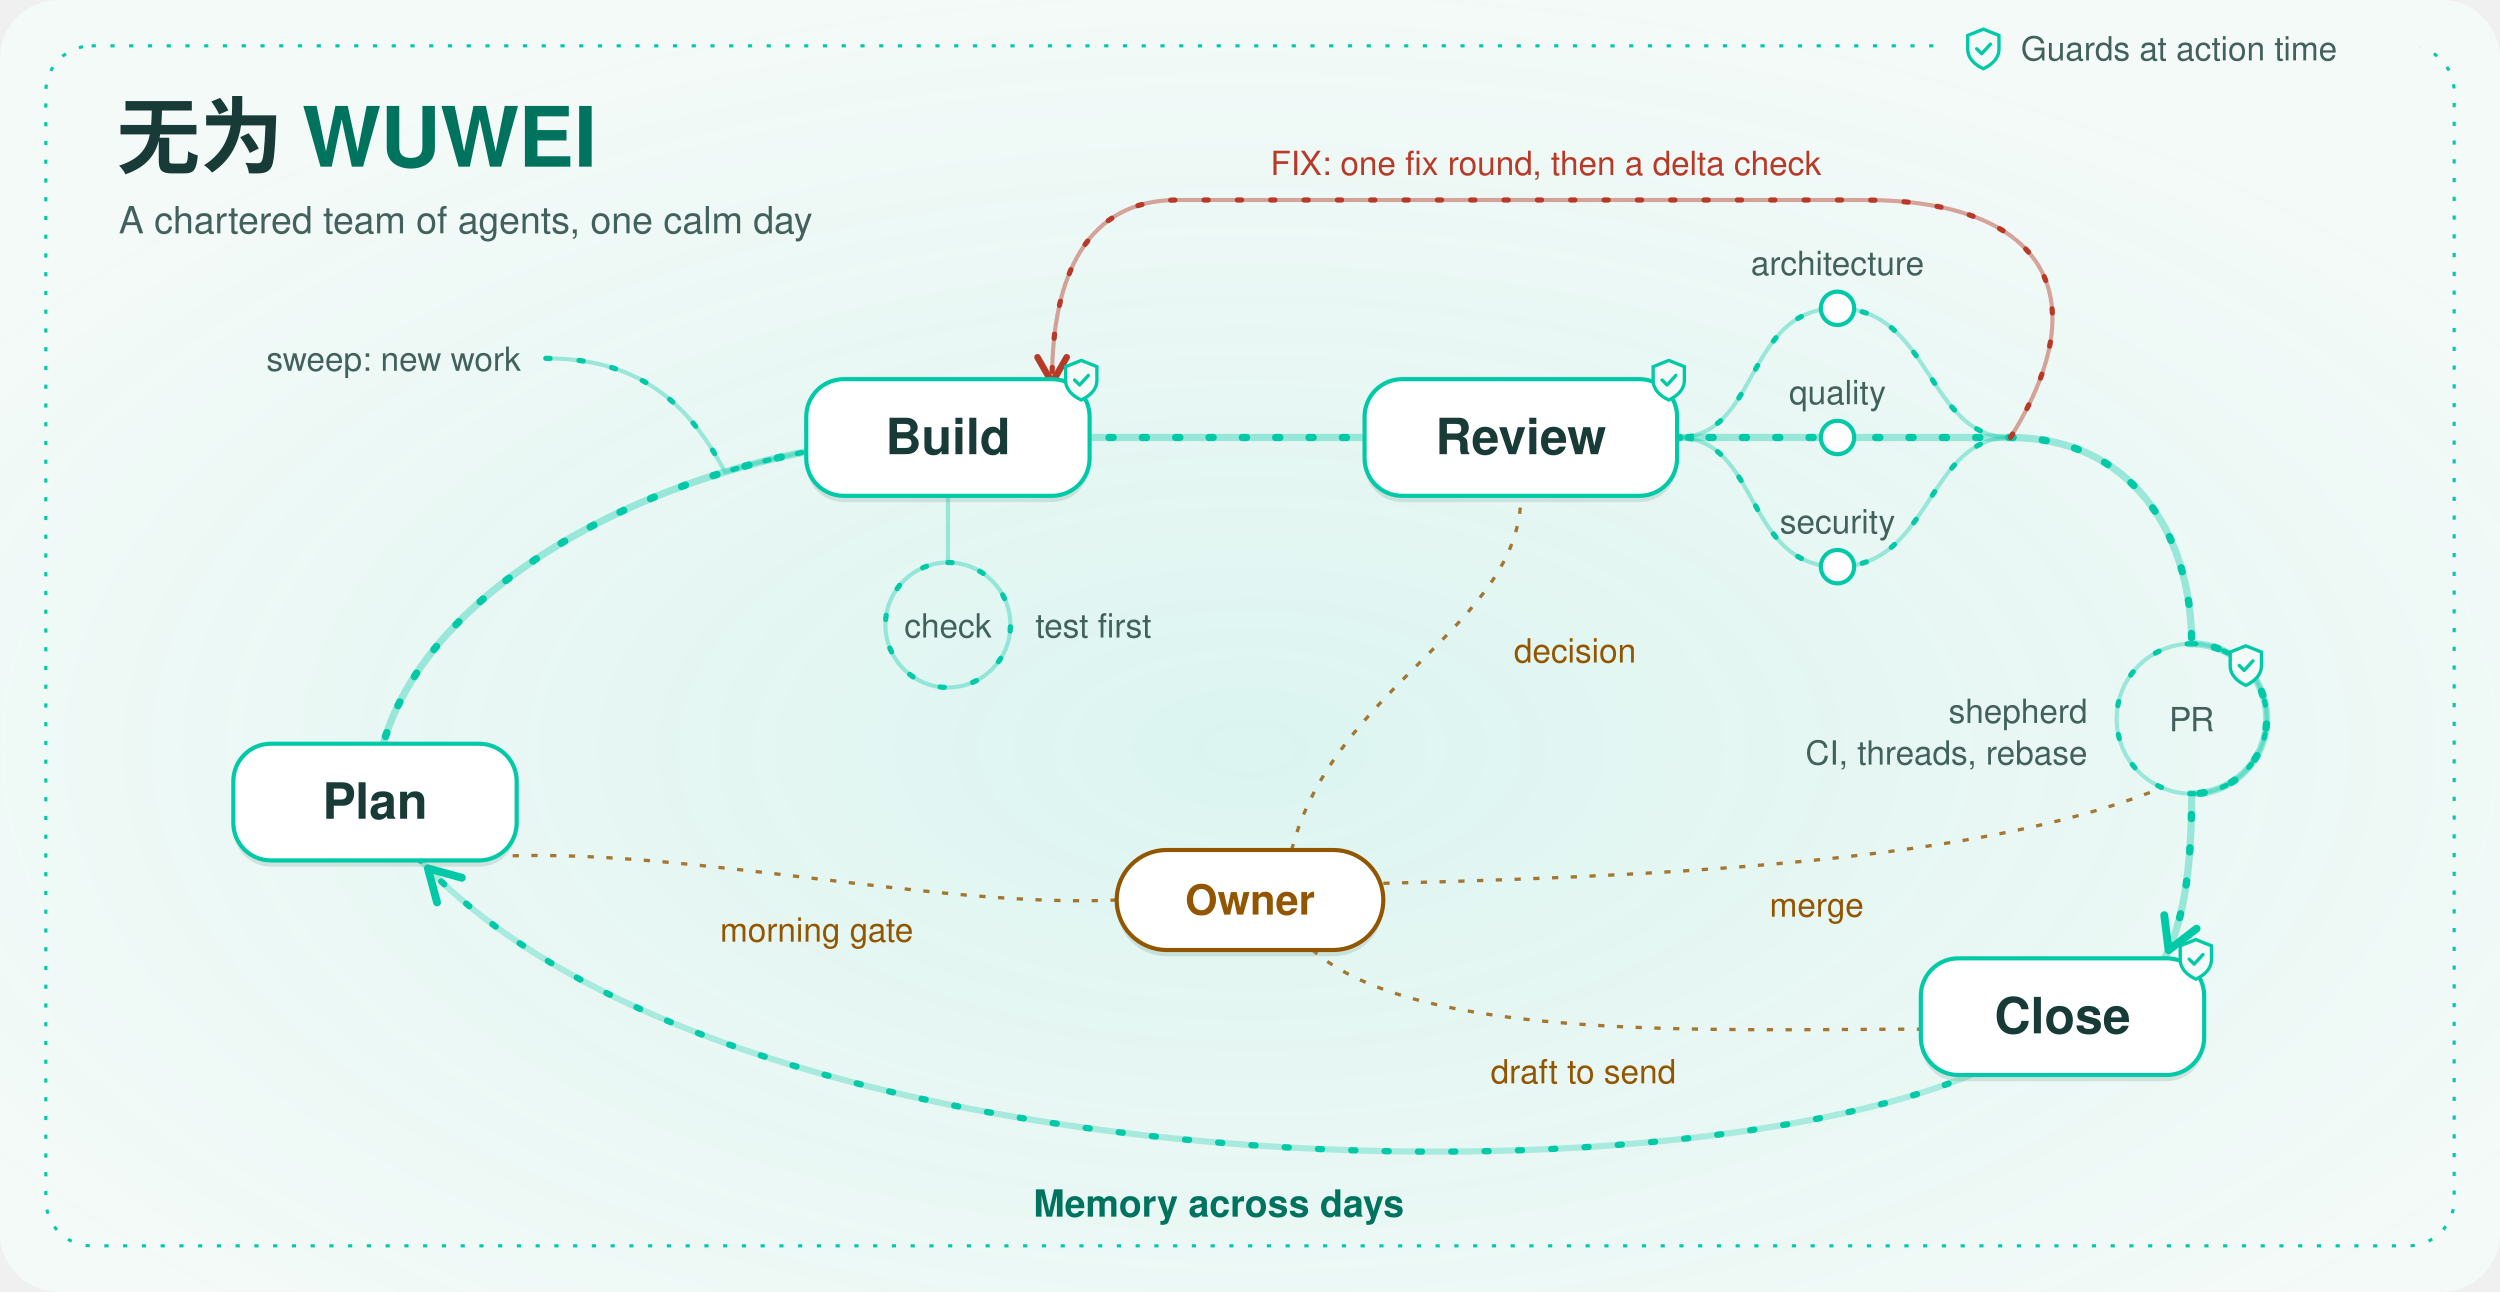
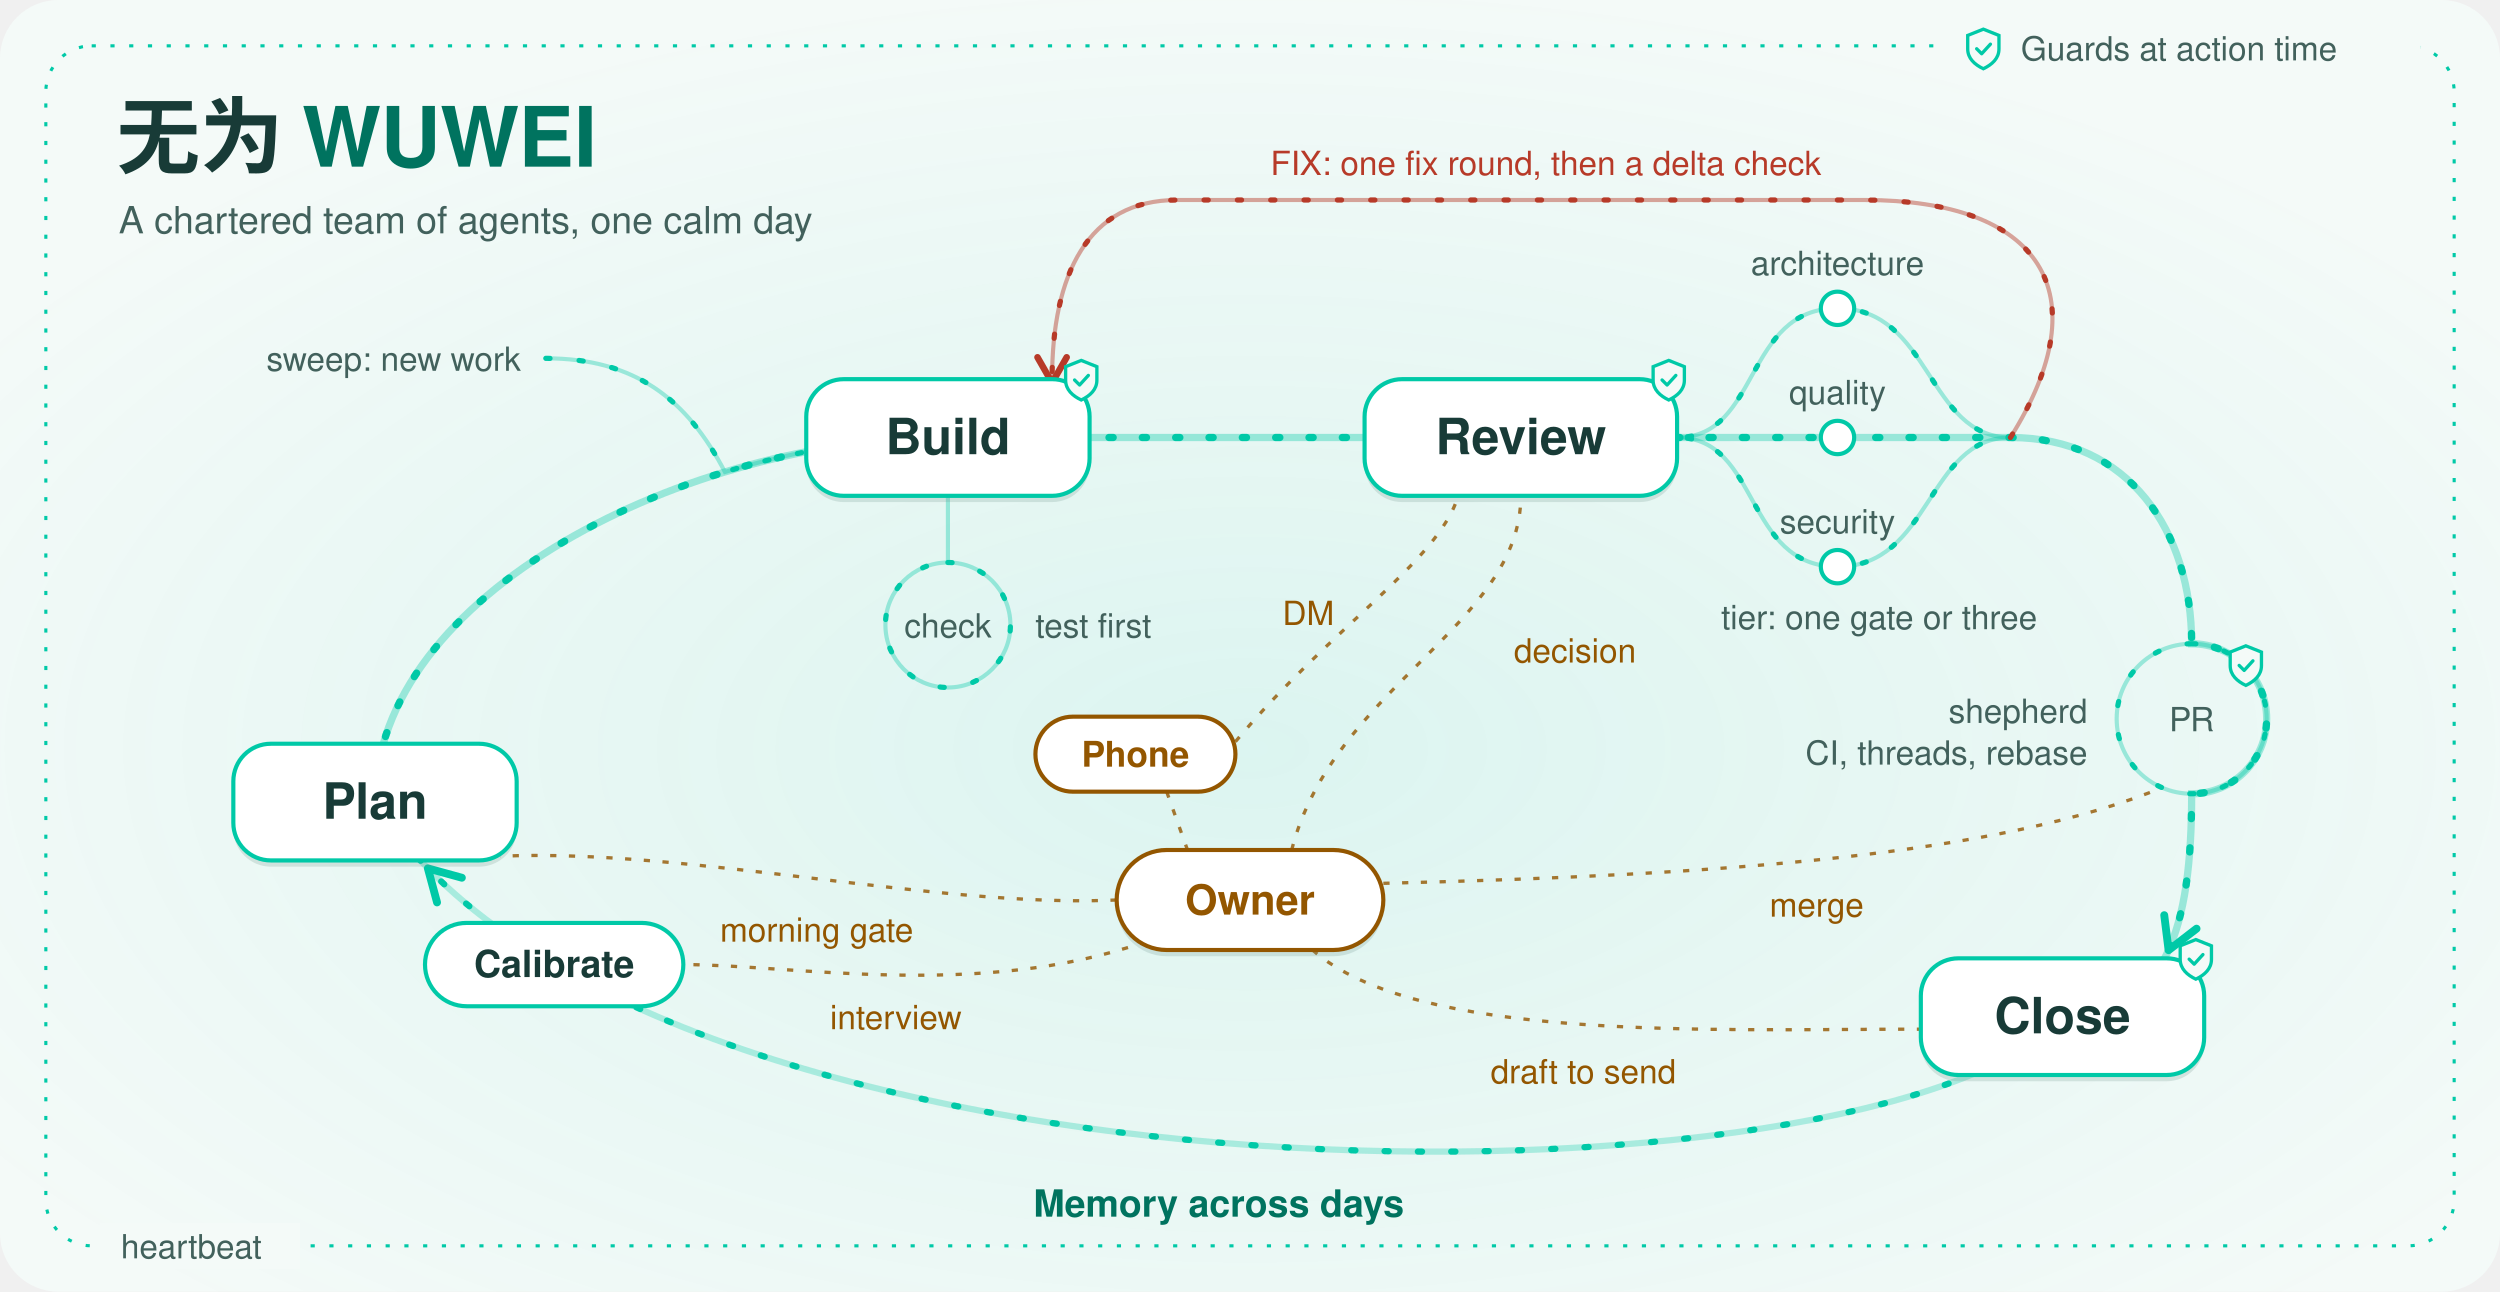
<svg xmlns="http://www.w3.org/2000/svg" viewBox="0 0 1200 620" role="img" aria-labelledby="title desc">
  <style>
.flow{stroke-dasharray:2 14;animation:flow 2.4s linear infinite}
.slow{animation-duration:4s}
@keyframes flow{to{stroke-dashoffset:-32}}
.ring{animation:breathe 9s ease-in-out infinite}
@keyframes breathe{0%,100%{opacity:.35}50%{opacity:.8}}
- @media (prefers-reduced-motion:reduce){.tok,.pulse{display:none}.flow,.ring{animation:none}}
+ .beat{animation:beat 6s ease-out infinite}
+ @keyframes beat{0%,12%,100%{opacity:0}2%,7%{opacity:.9}4.5%{opacity:.1}}
+ @media (prefers-reduced-motion:reduce){.tok,.pulse,.beat{display:none}.flow,.ring{animation:none}}
</style>
  <defs>
    <radialGradient id="halo" cx="50%" cy="58%" r="60%">
      <stop offset="0" stop-color="#00C9A7" stop-opacity="0.10" />
      <stop offset="1" stop-color="#00C9A7" stop-opacity="0" />
    </radialGradient>
    <radialGradient id="glow">
      <stop offset="0" stop-color="#00C9A7" stop-opacity="0.6" />
      <stop offset="1" stop-color="#00C9A7" stop-opacity="0" />
    </radialGradient>
    <marker id="ha" viewBox="0 0 10 10" refX="7" refY="5" markerWidth="7" markerHeight="7" orient="auto">
      <path d="M1 1L8 5L1 9" fill="none" stroke="#00C9A7" stroke-width="1.8" stroke-linecap="round" stroke-linejoin="round" />
    </marker>
    <marker id="hc" viewBox="0 0 10 10" refX="7" refY="5" markerWidth="7" markerHeight="7" orient="auto">
      <path d="M1 1L8 5L1 9" fill="none" stroke="#B73A28" stroke-width="1.8" stroke-linecap="round" stroke-linejoin="round" />
    </marker>
    <g id="shield">
      <path d="M0 -9L7.5 -6V0.5C7.5 5 4.2 8 0 10C-4.2 8 -7.5 5 -7.5 0.5V-6Z" fill="#F4FAF8" stroke="#00C9A7" stroke-width="1.6" />
      <path d="M-3.2 0.4L-0.8 2.8L3.4 -1.8" fill="none" stroke="#00C9A7" stroke-width="1.6" stroke-linecap="round" stroke-linejoin="round" />
    </g>
  </defs>
  <rect width="1200" height="620" rx="28" fill="#F4FAF8" />
  <rect width="1200" height="620" rx="28" fill="url(#halo)" />
  <rect class="ring" x="22" y="22" width="1156" height="576" rx="22" fill="none" stroke="#00C9A7" stroke-width="1.5" stroke-dasharray="2 7" />
+   <rect class="beat" x="22" y="22" width="1156" height="576" rx="22" fill="none" stroke="#00C9A7" stroke-width="2.5" opacity="0" />
  <rect x="930" y="12" width="232" height="22" fill="#F4FAF8" />
  <use href="#shield" x="952" y="23" />
  <text x="970" y="29" fill="#42615C" font-family="-apple-system, BlinkMacSystemFont, 'Segoe UI', Helvetica, Arial, sans-serif" font-size="16">Guards at action time</text>
+   <rect x="48" y="587" width="96" height="22" fill="#F4FAF8" />
+   <text x="58" y="604" fill="#42615C" font-family="-apple-system, BlinkMacSystemFont, 'Segoe UI', Helvetica, Arial, sans-serif" font-size="16">heartbeat</text>
  <text x="56" y="80" fill="#183B37" font-family="-apple-system, BlinkMacSystemFont, 'Segoe UI', Helvetica, Arial, sans-serif" font-size="40" font-weight="700">无为 <tspan fill="#00735F">WUWEI</tspan>
  </text>
  <text x="57" y="112" fill="#42615C" font-family="-apple-system, BlinkMacSystemFont, 'Segoe UI', Helvetica, Arial, sans-serif" font-size="18">A chartered team of agents, one calm day</text>
  <g fill="none" stroke="#935600" stroke-width="1.6" stroke-dasharray="3 6" opacity="0.8">
    <path d="M 536 432 C 450 436, 330 407, 240 411" />
    <path d="M 620 408 C 640 330, 730 300, 730 238" />
    <path d="M 664 424 C 830 420, 960 410, 1038 378" />
    <path d="M 630 456 C 680 500, 820 494, 922 494" />
+     <path d="M 550 452 C 470 480, 380 463, 328 463" />
+     <path d="M 593 356 C 640 300, 690 270, 700 238" />
  </g>
  <g fill="none" stroke-linecap="round">
    <path d="M 990 488 C 905 585, 310 590, 180 385" stroke="#00C9A7" stroke-opacity="0.28" stroke-width="3" />
    <path d="M 180 385 C 180 285, 330 210, 455 210 L 730 210 L 965 210 C 1022 210, 1052 255, 1052 309 A 36 36 0 0 1 1052 381 C 1052 445, 1040 488, 990 488" stroke="#00C9A7" stroke-opacity="0.35" stroke-width="3.5" />
    <path d="M 730 210 L 805 210 C 845 210, 837 148, 882 148 C 927 148, 925 210, 965 210" stroke="#00C9A7" stroke-opacity="0.35" stroke-width="2" />
    <path d="M 730 210 L 805 210 C 845 210, 837 272, 882 272 C 927 272, 925 210, 965 210" stroke="#00C9A7" stroke-opacity="0.35" stroke-width="2" />
    <circle cx="1052" cy="345" r="36" stroke="#00C9A7" stroke-opacity="0.35" stroke-width="2" />
    <circle cx="455" cy="300" r="30" stroke="#00C9A7" stroke-opacity="0.35" stroke-width="2" />
    <path d="M 455 210 L 455 270" stroke="#00C9A7" stroke-opacity="0.35" stroke-width="2" />
    <path d="M 262 172 C 305 172, 330 192, 347.962 226.542 C 383.04 215.88, 420 210, 455 210" stroke="#00C9A7" stroke-opacity="0.35" stroke-width="2" />
    <path d="M 965 210 C 1009 140, 979 96, 895 96 L 565 96 C 522 96, 505 132, 505 182" stroke="#B73A28" stroke-opacity="0.45" stroke-width="2" />
    <path d="M 990 488 C 909.888 579.423, 376.739 589.121, 206.852 418.302" stroke="#00C9A7" stroke-opacity="0" stroke-width="3" marker-end="url(#ha)" />
    <path d="M 1052 381 C 1052 410.6, 1049.43 435.708, 1041.73 454.147" stroke="#00C9A7" stroke-opacity="0" stroke-width="3" marker-end="url(#ha)" />
    <path class="flow slow" d="M 990 488 C 905 585, 310 590, 180 385" stroke="#00C9A7" stroke-width="3" />
    <path class="flow" d="M 180 385 C 180 285, 330 210, 455 210 L 730 210 L 965 210 C 1022 210, 1052 255, 1052 309 A 36 36 0 0 1 1052 381 C 1052 445, 1040 488, 990 488" stroke="#00C9A7" stroke-width="3.5" />
    <path class="flow" d="M 730 210 L 805 210 C 845 210, 837 148, 882 148 C 927 148, 925 210, 965 210" stroke="#00C9A7" stroke-width="2.5" />
    <path class="flow" d="M 730 210 L 805 210 C 845 210, 837 272, 882 272 C 927 272, 925 210, 965 210" stroke="#00C9A7" stroke-width="2.5" />
    <path class="flow" d="M 1052 309 A 36 36 0 0 1 1052 381 A 36 36 0 0 1 1052 309" stroke="#00C9A7" stroke-width="2.5" />
    <path class="flow" d="M 455 270 A 30 30 0 0 1 455 330 A 30 30 0 0 1 455 270" stroke="#00C9A7" stroke-width="2.5" />
    <path class="flow" d="M 262 172 C 305 172, 330 192, 347.962 226.542 C 383.04 215.88, 420 210, 455 210" stroke="#00C9A7" stroke-width="2.5" marker-end="url(#ha)" />
    <path class="flow" d="M 965 210 C 1009 140, 979 96, 895 96 L 565 96 C 522 96, 505 132, 505 182" stroke="#B73A28" stroke-width="2.5" marker-end="url(#hc)" />
  </g>
  <path class="pulse" d="M 536 432 C 450 436, 330 407, 240 411" fill="none" stroke="#935600" stroke-width="3" opacity="0">
    <animate attributeName="opacity" dur="18s" begin="-0s" repeatCount="indefinite" calcMode="linear" keyTimes="0;0.039;0.067;0.111;0.178;1" values="0;0;0.9;0.9;0;0" />
  </path>
  <path class="pulse" d="M 630 456 C 680 500, 820 494, 922 494" fill="none" stroke="#935600" stroke-width="3" opacity="0">
    <animate attributeName="opacity" dur="18s" begin="-0s" repeatCount="indefinite" calcMode="linear" keyTimes="0;0.736;0.764;0.808;0.875;1" values="0;0;0.9;0.9;0;0" />
  </path>
  <path class="pulse" d="M 620 408 C 640 330, 730 300, 730 238" fill="none" stroke="#935600" stroke-width="3" opacity="0">
    <animate attributeName="opacity" dur="18s" begin="-13.5s" repeatCount="indefinite" calcMode="linear" keyTimes="0;0.278;0.305;0.35;0.416;1" values="0;0;0.9;0.9;0;0" />
  </path>
  <path class="pulse" d="M 664 424 C 830 420, 960 410, 1038 378" fill="none" stroke="#935600" stroke-width="3" opacity="0">
    <animate attributeName="opacity" dur="18s" begin="-9s" repeatCount="indefinite" calcMode="linear" keyTimes="0;0.572;0.6;0.644;0.711;1" values="0;0;0.9;0.9;0;0" />
+   </path>
+   <path class="pulse" d="M 550 452 C 470 480, 380 463, 328 463" fill="none" stroke="#935600" stroke-width="3" opacity="0">
+     <animate attributeName="opacity" dur="18s" begin="-10.769s" repeatCount="indefinite" calcMode="linear" keyTimes="0;0.316;0.344;0.388;0.455;1" values="0;0;0.9;0.9;0;0" />
+   </path>
+   <path class="pulse" d="M 593 356 C 640 300, 690 270, 700 238" fill="none" stroke="#935600" stroke-width="3" opacity="0">
+     <animate attributeName="opacity" dur="18s" begin="-13.5s" repeatCount="indefinite" calcMode="linear" keyTimes="0;0.344;0.372;0.416;0.483;1" values="0;0;0.9;0.9;0;0" />
  </path>
  <g class="tok" opacity="0">
    <animate attributeName="opacity" dur="18s" begin="-10.769s" repeatCount="indefinite" calcMode="linear" keyTimes="0;0.028;0.374;0.402;1" values="0;1;1;0;0" />
    <animateMotion dur="18s" begin="-10.769s" repeatCount="indefinite" calcMode="spline" keyTimes="0;0.402;1" keyPoints="0;1;1" keySplines="0.3 0 0.7 1;0 0 1 1" path="M 990 488 C 905 585, 310 590, 180 385" />
    <circle r="22" fill="url(#glow)" />
    <circle r="5" fill="#00806B" stroke="#00C9A7" stroke-width="3" />
  </g>
  <g class="tok" opacity="0">
    <animate attributeName="opacity" dur="18s" begin="-0s" repeatCount="indefinite" calcMode="linear" keyTimes="0;0.028;0.758;0.786;1" values="0;1;1;0;0" />
    <animateMotion dur="18s" begin="-0s" repeatCount="indefinite" calcMode="spline" keyTimes="0;0.044;0.176;0.193;0.348;0.365;0.467;0.489;0.576;0.593;0.742;0.786;1" keyPoints="0;0;0.225;0.225;0.421;0.421;0.596;0.596;0.745;0.745;1;1;1" keySplines="0 0 1 1;0.3 0 0.7 1;0 0 1 1;0.3 0 0.7 1;0 0 1 1;0.3 0 0.7 1;0 0 1 1;0.3 0 0.7 1;0 0 1 1;0.3 0 0.7 1;0 0 1 1;0 0 1 1" path="M 180 385 C 180 285, 330 210, 455 210 L 455 270 A 30 30 0 0 1 455 330 A 30 30 0 0 1 455 270 L 455 210 L 730 210 L 965 210 C 1022 210, 1052 255, 1052 309 A 36 36 0 0 1 1052 381 C 1052 445, 1040 488, 990 488" />
    <circle r="22" fill="url(#glow)" />
    <circle r="7" fill="#00806B" stroke="#00C9A7" stroke-width="3" />
  </g>
  <g class="tok" opacity="0">
    <animate attributeName="opacity" dur="18s" begin="-13.5s" repeatCount="indefinite" calcMode="linear" keyTimes="0;0.028;0.62;0.648;1" values="0;1;1;0;0" />
    <animateMotion dur="18s" begin="-13.5s" repeatCount="indefinite" calcMode="spline" keyTimes="0;0.033;0.165;0.181;0.283;0.317;0.433;0.455;0.604;0.648;1" keyPoints="0;0;0.28;0.28;0.497;0.497;0.683;0.683;1;1;1" keySplines="0 0 1 1;0.3 0 0.7 1;0 0 1 1;0.3 0 0.7 1;0 0 1 1;0.3 0 0.7 1;0 0 1 1;0.3 0 0.7 1;0 0 1 1;0 0 1 1" path="M 180 385 C 180 285, 330 210, 455 210 L 730 210 L 965 210 C 1022 210, 1052 255, 1052 309 A 36 36 0 0 1 1052 381 C 1052 445, 1040 488, 990 488" />
    <circle r="22" fill="url(#glow)" />
    <circle r="7" fill="#00806B" stroke="#00C9A7" stroke-width="3" />
  </g>
  <g class="tok" opacity="0">
    <animate attributeName="opacity" dur="18s" begin="-13.5s" repeatCount="indefinite" calcMode="linear" keyTimes="0;0.305;0.317;0.433;0.444;1" values="0;0;1;1;0;0" />
    <animateMotion dur="18s" begin="-13.5s" repeatCount="indefinite" calcMode="spline" keyTimes="0;0.317;0.433;1" keyPoints="0;0;1;1" keySplines="0 0 1 1;0.3 0 0.7 1;0 0 1 1" path="M 730 210 L 805 210 C 845 210, 837 148, 882 148 C 927 148, 925 210, 965 210" />
    <circle r="22" fill="url(#glow)" />
    <circle r="7" fill="#00806B" stroke="#00C9A7" stroke-width="3" />
  </g>
  <g class="tok" opacity="0">
    <animate attributeName="opacity" dur="18s" begin="-13.5s" repeatCount="indefinite" calcMode="linear" keyTimes="0;0.305;0.317;0.433;0.444;1" values="0;0;1;1;0;0" />
    <animateMotion dur="18s" begin="-13.5s" repeatCount="indefinite" calcMode="spline" keyTimes="0;0.317;0.433;1" keyPoints="0;0;1;1" keySplines="0 0 1 1;0.3 0 0.7 1;0 0 1 1" path="M 730 210 L 805 210 C 845 210, 837 272, 882 272 C 927 272, 925 210, 965 210" />
    <circle r="22" fill="url(#glow)" />
    <circle r="7" fill="#00806B" stroke="#00C9A7" stroke-width="3" />
  </g>
  <g class="tok" opacity="0">
    <animate attributeName="opacity" dur="18s" begin="-5s" repeatCount="indefinite" calcMode="linear" keyTimes="0;0.028;0.892;0.92;1" values="0;1;1;0;0" />
    <animateMotion dur="18s" begin="-5s" repeatCount="indefinite" calcMode="spline" keyTimes="0;0.028;0.13;0.146;0.233;0.256;0.51;0.527;0.628;0.64;0.727;0.743;0.892;0.92;1" keyPoints="0;0;0.13;0.13;0.242;0.242;0.568;0.568;0.698;0.698;0.809;0.809;1;1;1" keySplines="0 0 1 1;0.3 0 0.7 1;0 0 1 1;0.3 0 0.7 1;0 0 1 1;0.3 0 0.7 1;0 0 1 1;0.3 0 0.7 1;0 0 1 1;0.3 0 0.7 1;0 0 1 1;0.3 0 0.7 1;0 0 1 1;0 0 1 1" path="M 455 210 L 730 210 L 965 210 C 1009 140, 979 96, 895 96 L 565 96 C 522 96, 505 132, 505 182 L 455 210 L 730 210 L 965 210 C 1022 210, 1052 255, 1052 309 A 36 36 0 0 1 1052 381 C 1052 445, 1040 488, 990 488" />
    <circle r="22" fill="url(#glow)" />
    <circle r="7" fill="#00806B" stroke="#00C9A7" stroke-width="3">
      <animate attributeName="stroke" dur="18s" begin="-5s" repeatCount="indefinite" calcMode="linear" keyTimes="0;0.25;0.278;0.504;0.527;1" values="#00C9A7;#00C9A7;#B73A28;#B73A28;#00C9A7;#00C9A7" />
    </circle>
  </g>
  <g class="tok" opacity="0">
    <animate attributeName="opacity" dur="18s" begin="-9s" repeatCount="indefinite" calcMode="linear" keyTimes="0;0.028;0.68;0.708;1" values="0;1;1;0;0" />
    <animateMotion dur="18s" begin="-9s" repeatCount="indefinite" calcMode="spline" keyTimes="0;0.022;0.102;0.119;0.221;0.238;0.325;0.341;0.396;0.536;0.578;0.611;0.663;0.708;1" keyPoints="0;0;0.16;0.16;0.363;0.363;0.536;0.536;0.646;0.813;0.896;0.896;1;1;1" keySplines="0 0 1 1;0.3 0 0.7 1;0 0 1 1;0.3 0 0.7 1;0 0 1 1;0.3 0 0.7 1;0 0 1 1;0.3 0 0.7 1;0.3 0 0.7 1;0.3 0 0.7 1;0 0 1 1;0.3 0 0.7 1;0 0 1 1;0 0 1 1" path="M 262 172 C 305 172, 330 192, 347.962 226.542 C 383.04 215.88, 420 210, 455 210 L 730 210 L 965 210 C 1022 210, 1052 255, 1052 309 A 36 36 0 0 1 1052 381 A 36 36 0 0 1 1052 309 A 36 36 0 0 1 1052 381 C 1052 445, 1040 488, 990 488" />
    <circle r="22" fill="url(#glow)" />
    <circle r="7" fill="#00806B" stroke="#00C9A7" stroke-width="3" />
  </g>
  <g fill="#FFFFFF" stroke="#00C9A7" stroke-width="2">
    <circle cx="882" cy="148" r="8" />
    <circle cx="882" cy="210" r="8" />
    <circle cx="882" cy="272" r="8" />
  </g>
  <g fill="#42615C" font-family="-apple-system, BlinkMacSystemFont, 'Segoe UI', Helvetica, Arial, sans-serif" font-size="16" text-anchor="middle">
    <text x="882" y="132">architecture</text>
    <text x="882" y="194">quality</text>
    <text x="882" y="256">security</text>
+     <text x="902" y="302">tier: one gate or three</text>
  </g>
  <g font-family="-apple-system, BlinkMacSystemFont, 'Segoe UI', Helvetica, Arial, sans-serif" font-size="24" font-weight="600" text-anchor="middle">
    <g>
      <rect x="112" y="360" width="136" height="56" rx="18" fill="#6E918A" opacity="0.22" />
      <rect x="112" y="357" width="136" height="56" rx="18" fill="#FFFFFF" stroke="#00C9A7" stroke-width="2" />
      <text x="180" y="393" fill="#183B37">Plan</text>
    </g>
    <g>
      <rect x="387" y="185" width="136" height="56" rx="18" fill="#6E918A" opacity="0.22" />
      <rect x="387" y="182" width="136" height="56" rx="18" fill="#FFFFFF" stroke="#00C9A7" stroke-width="2" />
      <text x="455" y="218" fill="#183B37">Build</text>
    </g>
    <g>
      <rect x="655" y="185" width="150" height="56" rx="18" fill="#6E918A" opacity="0.22" />
      <rect x="655" y="182" width="150" height="56" rx="18" fill="#FFFFFF" stroke="#00C9A7" stroke-width="2" />
      <text x="730" y="218" fill="#183B37">Review</text>
    </g>
    <g>
      <rect x="922" y="463" width="136" height="56" rx="18" fill="#6E918A" opacity="0.22" />
      <rect x="922" y="460" width="136" height="56" rx="18" fill="#FFFFFF" stroke="#00C9A7" stroke-width="2" />
      <text x="990" y="496" fill="#183B37">Close</text>
    </g>
  </g>
  <use href="#shield" x="519" y="182" />
  <use href="#shield" x="801" y="182" />
  <use href="#shield" x="1078" y="319" />
  <use href="#shield" x="1054" y="460" />
  <rect x="536" y="411" width="128" height="48" rx="24" fill="#6E918A" opacity="0.22" />
  <rect x="536" y="408" width="128" height="48" rx="24" fill="#FFFFFF" stroke="#935600" stroke-width="2" />
  <text x="600" y="439" fill="#935600" font-family="-apple-system, BlinkMacSystemFont, 'Segoe UI', Helvetica, Arial, sans-serif" font-size="20" font-weight="600" text-anchor="middle">Owner</text>
+   <rect x="204" y="443" width="124" height="40" rx="20" fill="#FFFFFF" stroke="#00C9A7" stroke-width="2" />
+   <text x="266" y="469" fill="#183B37" font-family="-apple-system, BlinkMacSystemFont, 'Segoe UI', Helvetica, Arial, sans-serif" font-size="18" font-weight="600" text-anchor="middle">Calibrate</text>
+   <path d="M 560 380 L 570 408" fill="none" stroke="#935600" stroke-width="1.6" stroke-dasharray="3 6" opacity="0.8" />
+   <rect x="497" y="344" width="96" height="36" rx="18" fill="#FFFFFF" stroke="#935600" stroke-width="2" />
+   <text x="545" y="368" fill="#935600" font-family="-apple-system, BlinkMacSystemFont, 'Segoe UI', Helvetica, Arial, sans-serif" font-size="17" font-weight="600" text-anchor="middle">Phone</text>
  <g fill="#42615C" font-family="-apple-system, BlinkMacSystemFont, 'Segoe UI', Helvetica, Arial, sans-serif" font-size="16">
    <text x="455" y="306" text-anchor="middle">check</text>
    <text x="497" y="306">test first</text>
    <text x="1052" y="351" text-anchor="middle">PR</text>
    <text x="1002" y="347" text-anchor="end">shepherd</text>
    <text x="1002" y="367" text-anchor="end">CI, threads, rebase</text>
    <text x="250" y="178" text-anchor="end">sweep: new work</text>
  </g>
  <text x="742" y="84" fill="#B73A28" font-family="-apple-system, BlinkMacSystemFont, 'Segoe UI', Helvetica, Arial, sans-serif" font-size="16" text-anchor="middle">FIX: one fix round, then a delta check</text>
  <text x="585" y="584" fill="#00735F" font-family="-apple-system, BlinkMacSystemFont, 'Segoe UI', Helvetica, Arial, sans-serif" font-size="18" font-weight="600" text-anchor="middle">Memory across days</text>
  <g fill="#935600" font-family="-apple-system, BlinkMacSystemFont, 'Segoe UI', Helvetica, Arial, sans-serif" font-size="16" text-anchor="middle">
    <text x="392" y="452">morning gate</text>
    <text x="756" y="318">decision</text>
    <text x="872" y="440">merge</text>
    <text x="760" y="520">draft to send</text>
+     <text x="430" y="494">interview</text>
+     <text x="628" y="300">DM</text>
  </g>
</svg>
